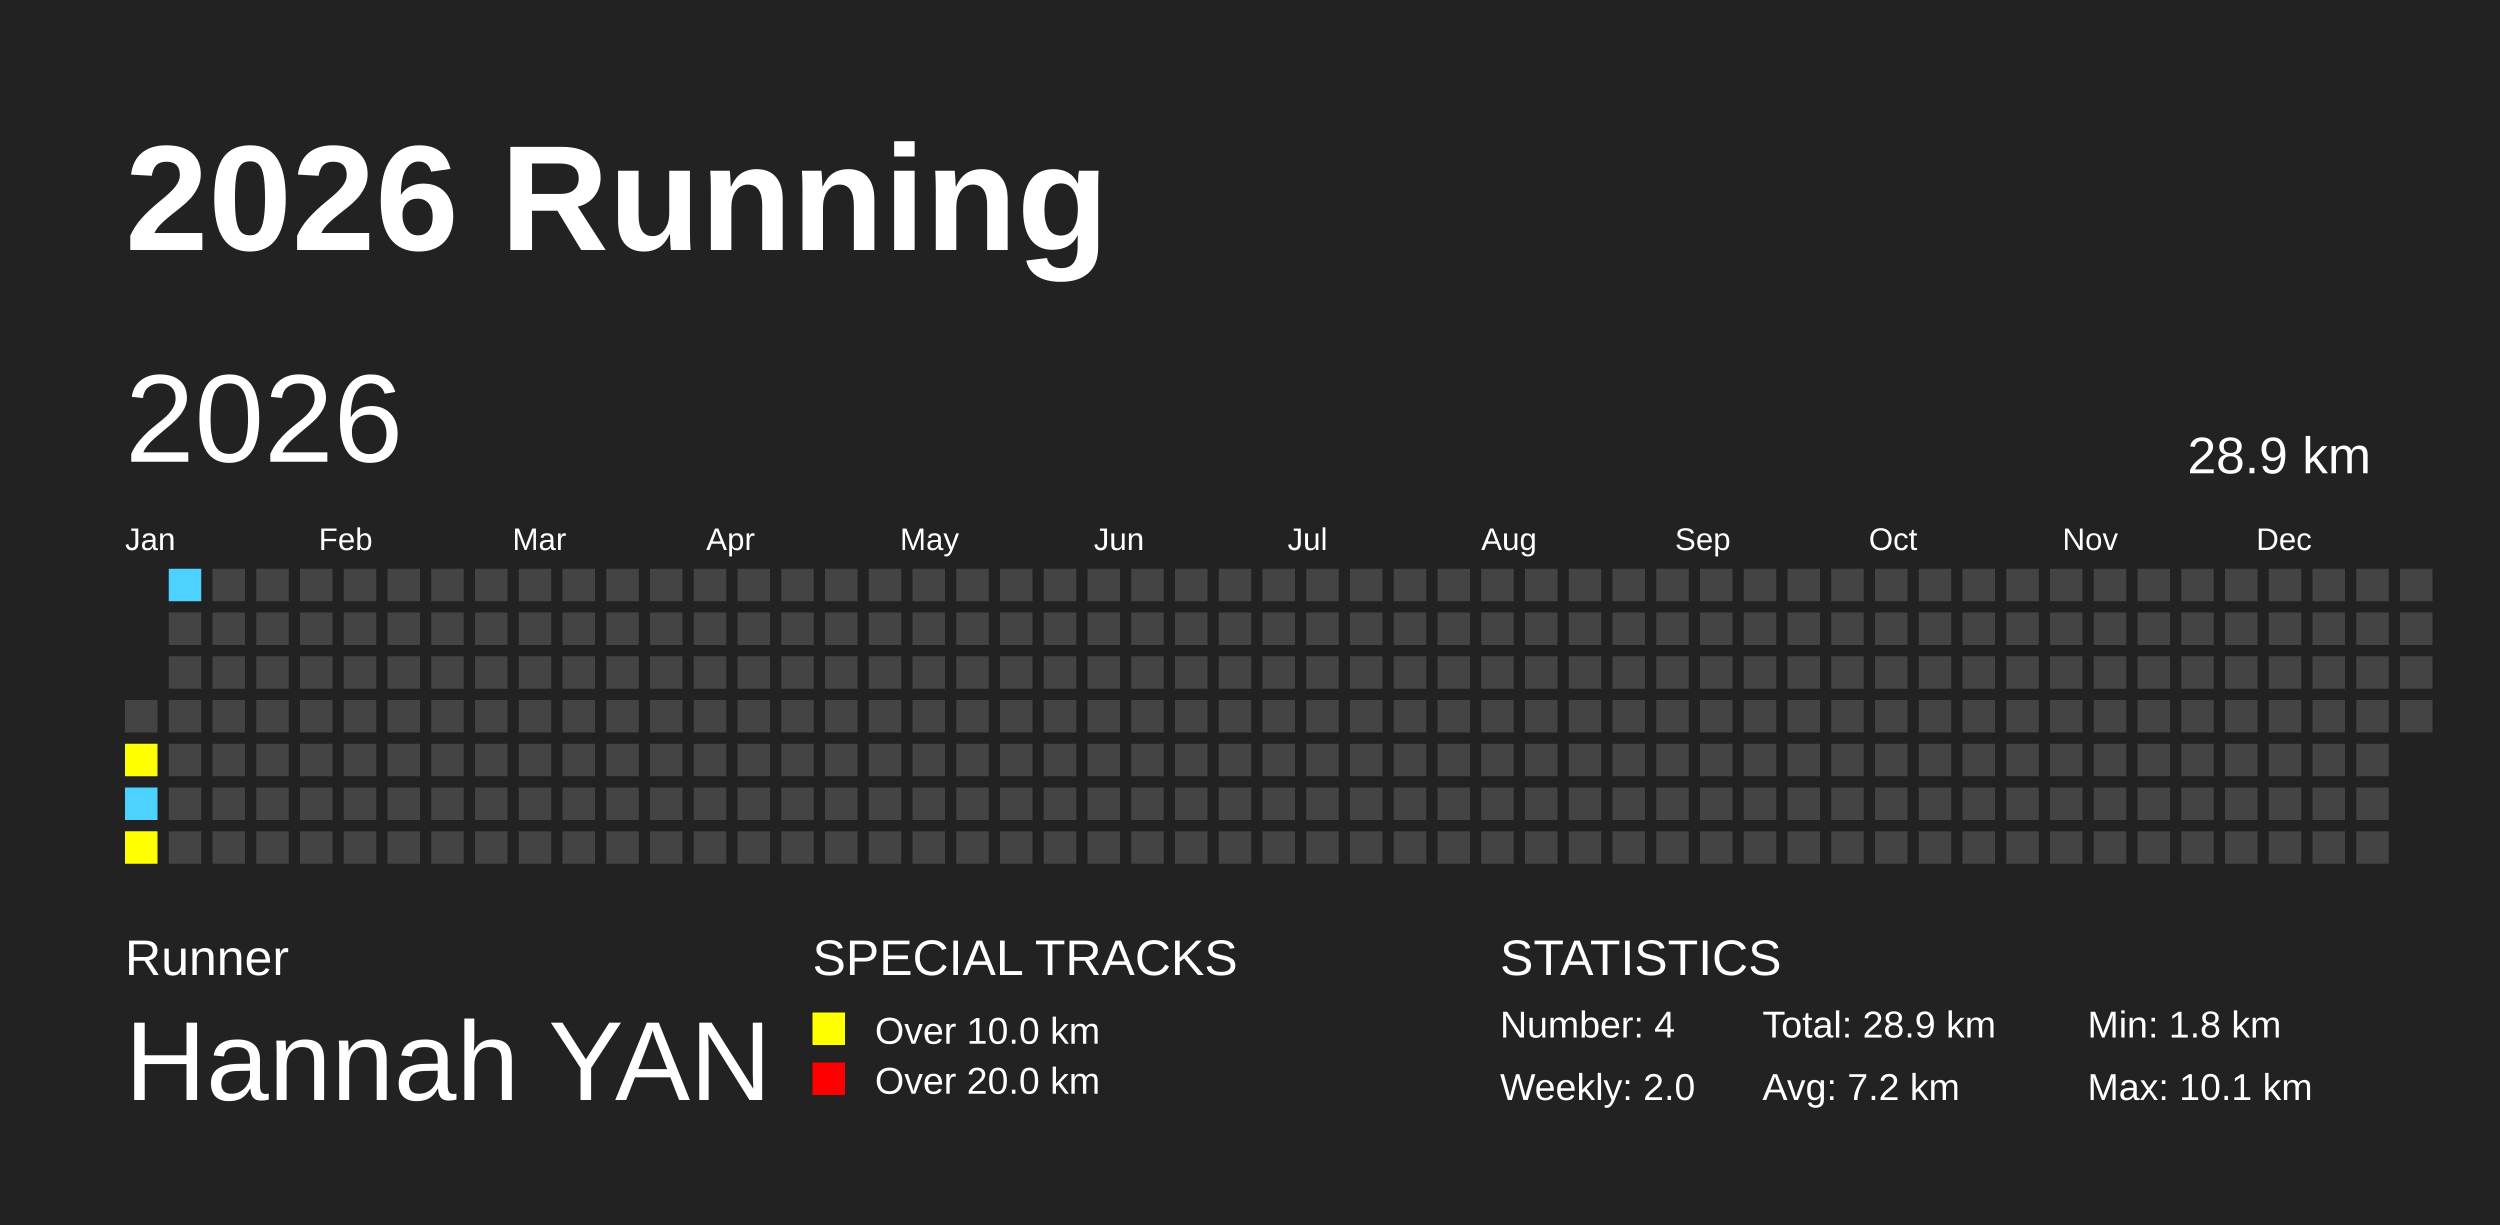
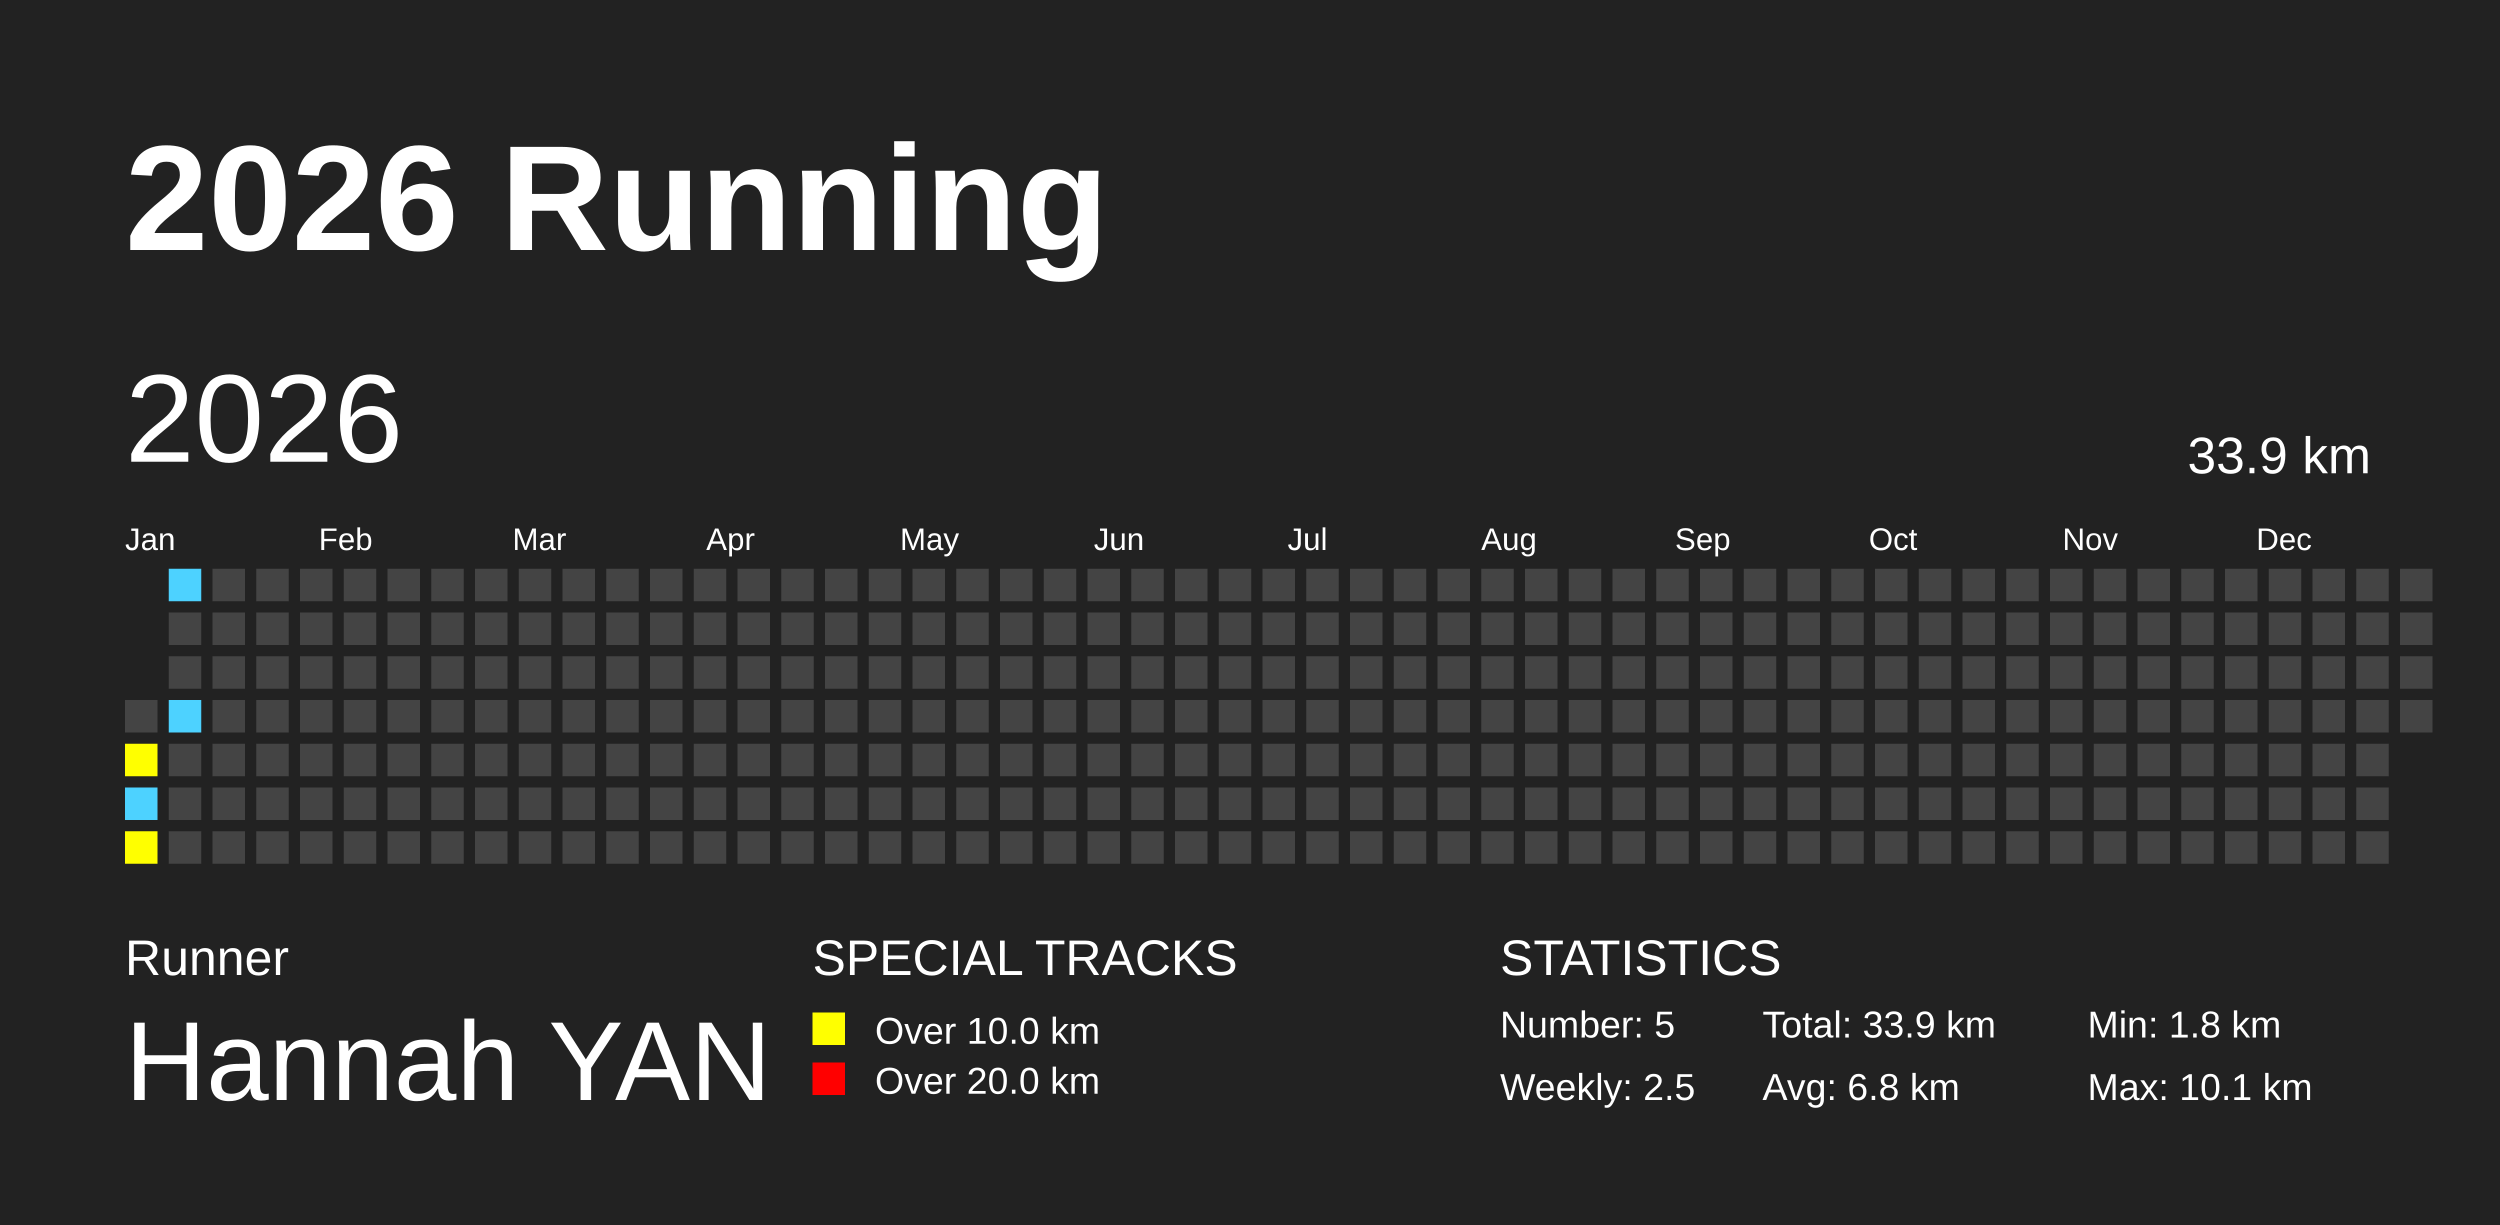
<svg xmlns="http://www.w3.org/2000/svg" baseProfile="full" height="98mm" version="1.1" viewBox="0,0,200,98" width="200mm">
  <defs />
  <rect fill="#222222" height="98" width="200" x="0" y="0" />
  <text fill="#FFFFFF" style="font-size:12px; font-family:Arial; font-weight:bold;" x="10" y="20">2026 Running</text>
  <text fill="#FFFFFF" style="font-size:4px; font-family:Arial" x="10" y="78">Runner</text>
  <text fill="#FFFFFF" style="font-size:9px; font-family:Arial" x="10" y="88">Hannah YAN</text>
  <text fill="#FFFFFF" style="font-size:4px; font-family:Arial" x="65" y="78">SPECIAL TRACKS</text>
  <rect fill="yellow" height="2.6" width="2.6" x="65" y="81" />
  <text fill="#FFFFFF" style="font-size:3px; font-family:Arial" x="70" y="83.5">Over 10.0 km</text>
  <rect fill="red" height="2.6" width="2.6" x="65" y="85" />
  <text fill="#FFFFFF" style="font-size:3px; font-family:Arial" x="70" y="87.5">Over 20.0 km</text>
  <text fill="#FFFFFF" style="font-size:4px; font-family:Arial" x="120" y="78">STATISTICS</text>
-   <text fill="#FFFFFF" style="font-size:3px; font-family:Arial" x="120" y="83">Number: 4</text>
-   <text fill="#FFFFFF" style="font-size:3px; font-family:Arial" x="120" y="88">Weekly: 2.0</text>
-   <text fill="#FFFFFF" style="font-size:3px; font-family:Arial" x="141" y="83">Total: 28.9 km</text>
-   <text fill="#FFFFFF" style="font-size:3px; font-family:Arial" x="141" y="88">Avg: 7.2 km</text>
+   <text fill="#FFFFFF" style="font-size:3px; font-family:Arial" x="120" y="83">Number: 5</text>
+   <text fill="#FFFFFF" style="font-size:3px; font-family:Arial" x="120" y="88">Weekly: 2.5</text>
+   <text fill="#FFFFFF" style="font-size:3px; font-family:Arial" x="141" y="83">Total: 33.9 km</text>
+   <text fill="#FFFFFF" style="font-size:3px; font-family:Arial" x="141" y="88">Avg: 6.8 km</text>
  <text fill="#FFFFFF" style="font-size:3px; font-family:Arial" x="167" y="83">Min: 1.8 km</text>
  <text fill="#FFFFFF" style="font-size:3px; font-family:Arial" x="167" y="88">Max: 10.1 km</text>
  <text dominant-baseline="hanging" fill="#FFFFFF" style="font-size:10.0px; font-family:Arial;" x="10" y="30">2026</text>
-   <text dominant-baseline="hanging" fill="#FFFFFF" style="font-size:4.125px; font-family:Arial;" x="175" y="35">28.9 km</text>
+   <text dominant-baseline="hanging" fill="#FFFFFF" style="font-size:4.125px; font-family:Arial;" x="175" y="35">33.9 km</text>
  <text fill="#FFFFFF" style="font-size:2.5px; font-family:Arial" x="10.0" y="44">Jan</text>
  <text fill="#FFFFFF" style="font-size:2.5px; font-family:Arial" x="25.5" y="44">Feb</text>
  <text fill="#FFFFFF" style="font-size:2.5px; font-family:Arial" x="41.0" y="44">Mar</text>
  <text fill="#FFFFFF" style="font-size:2.5px; font-family:Arial" x="56.5" y="44">Apr</text>
  <text fill="#FFFFFF" style="font-size:2.5px; font-family:Arial" x="72.0" y="44">May</text>
  <text fill="#FFFFFF" style="font-size:2.5px; font-family:Arial" x="87.5" y="44">Jun</text>
  <text fill="#FFFFFF" style="font-size:2.5px; font-family:Arial" x="103.0" y="44">Jul</text>
  <text fill="#FFFFFF" style="font-size:2.5px; font-family:Arial" x="118.5" y="44">Aug</text>
  <text fill="#FFFFFF" style="font-size:2.5px; font-family:Arial" x="134.0" y="44">Sep</text>
  <text fill="#FFFFFF" style="font-size:2.5px; font-family:Arial" x="149.5" y="44">Oct</text>
  <text fill="#FFFFFF" style="font-size:2.5px; font-family:Arial" x="165.0" y="44">Nov</text>
  <text fill="#FFFFFF" style="font-size:2.5px; font-family:Arial" x="180.5" y="44">Dec</text>
  <rect fill="#444444" height="2.6" width="2.6" x="10.0" y="56.0" />
  <rect fill="yellow" height="2.6" width="2.6" x="10.0" y="59.5" />
  <rect fill="#4DD2FF" height="2.6" width="2.6" x="10.0" y="63.0" />
  <rect fill="yellow" height="2.6" width="2.6" x="10.0" y="66.5" />
  <rect fill="#4DD2FF" height="2.6" width="2.6" x="13.5" y="45.5" />
  <rect fill="#444444" height="2.6" width="2.6" x="13.5" y="49.0" />
  <rect fill="#444444" height="2.6" width="2.6" x="13.5" y="52.5" />
-   <rect fill="#444444" height="2.6" width="2.6" x="13.5" y="56.0" />
+   <rect fill="#4DD2FF" height="2.6" width="2.6" x="13.5" y="56.0" />
  <rect fill="#444444" height="2.6" width="2.6" x="13.5" y="59.5" />
  <rect fill="#444444" height="2.6" width="2.6" x="13.5" y="63.0" />
  <rect fill="#444444" height="2.6" width="2.6" x="13.5" y="66.5" />
  <rect fill="#444444" height="2.6" width="2.6" x="17.0" y="45.5" />
  <rect fill="#444444" height="2.6" width="2.6" x="17.0" y="49.0" />
  <rect fill="#444444" height="2.6" width="2.6" x="17.0" y="52.5" />
  <rect fill="#444444" height="2.6" width="2.6" x="17.0" y="56.0" />
  <rect fill="#444444" height="2.6" width="2.6" x="17.0" y="59.5" />
  <rect fill="#444444" height="2.6" width="2.6" x="17.0" y="63.0" />
  <rect fill="#444444" height="2.6" width="2.6" x="17.0" y="66.5" />
  <rect fill="#444444" height="2.6" width="2.6" x="20.5" y="45.5" />
  <rect fill="#444444" height="2.6" width="2.6" x="20.5" y="49.0" />
  <rect fill="#444444" height="2.6" width="2.6" x="20.5" y="52.5" />
  <rect fill="#444444" height="2.6" width="2.6" x="20.5" y="56.0" />
  <rect fill="#444444" height="2.6" width="2.6" x="20.5" y="59.5" />
  <rect fill="#444444" height="2.6" width="2.6" x="20.5" y="63.0" />
  <rect fill="#444444" height="2.6" width="2.6" x="20.5" y="66.5" />
  <rect fill="#444444" height="2.6" width="2.6" x="24.0" y="45.5" />
  <rect fill="#444444" height="2.6" width="2.6" x="24.0" y="49.0" />
  <rect fill="#444444" height="2.6" width="2.6" x="24.0" y="52.5" />
  <rect fill="#444444" height="2.6" width="2.6" x="24.0" y="56.0" />
  <rect fill="#444444" height="2.6" width="2.6" x="24.0" y="59.5" />
  <rect fill="#444444" height="2.6" width="2.6" x="24.0" y="63.0" />
  <rect fill="#444444" height="2.6" width="2.6" x="24.0" y="66.5" />
  <rect fill="#444444" height="2.6" width="2.6" x="27.5" y="45.5" />
  <rect fill="#444444" height="2.6" width="2.6" x="27.5" y="49.0" />
  <rect fill="#444444" height="2.6" width="2.6" x="27.5" y="52.5" />
  <rect fill="#444444" height="2.6" width="2.6" x="27.5" y="56.0" />
  <rect fill="#444444" height="2.6" width="2.6" x="27.5" y="59.5" />
  <rect fill="#444444" height="2.6" width="2.6" x="27.5" y="63.0" />
  <rect fill="#444444" height="2.6" width="2.6" x="27.5" y="66.5" />
  <rect fill="#444444" height="2.6" width="2.6" x="31.0" y="45.5" />
  <rect fill="#444444" height="2.6" width="2.6" x="31.0" y="49.0" />
  <rect fill="#444444" height="2.6" width="2.6" x="31.0" y="52.5" />
  <rect fill="#444444" height="2.6" width="2.6" x="31.0" y="56.0" />
  <rect fill="#444444" height="2.6" width="2.6" x="31.0" y="59.5" />
  <rect fill="#444444" height="2.6" width="2.6" x="31.0" y="63.0" />
  <rect fill="#444444" height="2.6" width="2.6" x="31.0" y="66.5" />
  <rect fill="#444444" height="2.6" width="2.6" x="34.5" y="45.5" />
  <rect fill="#444444" height="2.6" width="2.6" x="34.5" y="49.0" />
  <rect fill="#444444" height="2.6" width="2.6" x="34.5" y="52.5" />
  <rect fill="#444444" height="2.6" width="2.6" x="34.5" y="56.0" />
  <rect fill="#444444" height="2.6" width="2.6" x="34.5" y="59.5" />
  <rect fill="#444444" height="2.6" width="2.6" x="34.5" y="63.0" />
  <rect fill="#444444" height="2.6" width="2.6" x="34.5" y="66.5" />
  <rect fill="#444444" height="2.6" width="2.6" x="38.0" y="45.5" />
  <rect fill="#444444" height="2.6" width="2.6" x="38.0" y="49.0" />
  <rect fill="#444444" height="2.6" width="2.6" x="38.0" y="52.5" />
  <rect fill="#444444" height="2.6" width="2.6" x="38.0" y="56.0" />
  <rect fill="#444444" height="2.6" width="2.6" x="38.0" y="59.5" />
  <rect fill="#444444" height="2.6" width="2.6" x="38.0" y="63.0" />
  <rect fill="#444444" height="2.6" width="2.6" x="38.0" y="66.5" />
  <rect fill="#444444" height="2.6" width="2.6" x="41.5" y="45.5" />
  <rect fill="#444444" height="2.6" width="2.6" x="41.5" y="49.0" />
  <rect fill="#444444" height="2.6" width="2.6" x="41.5" y="52.5" />
  <rect fill="#444444" height="2.6" width="2.6" x="41.5" y="56.0" />
  <rect fill="#444444" height="2.6" width="2.6" x="41.5" y="59.5" />
  <rect fill="#444444" height="2.6" width="2.6" x="41.5" y="63.0" />
  <rect fill="#444444" height="2.6" width="2.6" x="41.5" y="66.5" />
  <rect fill="#444444" height="2.6" width="2.6" x="45.0" y="45.5" />
  <rect fill="#444444" height="2.6" width="2.6" x="45.0" y="49.0" />
  <rect fill="#444444" height="2.6" width="2.6" x="45.0" y="52.5" />
  <rect fill="#444444" height="2.6" width="2.6" x="45.0" y="56.0" />
  <rect fill="#444444" height="2.6" width="2.6" x="45.0" y="59.5" />
  <rect fill="#444444" height="2.6" width="2.6" x="45.0" y="63.0" />
  <rect fill="#444444" height="2.6" width="2.6" x="45.0" y="66.5" />
  <rect fill="#444444" height="2.6" width="2.6" x="48.5" y="45.5" />
  <rect fill="#444444" height="2.6" width="2.6" x="48.5" y="49.0" />
  <rect fill="#444444" height="2.6" width="2.6" x="48.5" y="52.5" />
  <rect fill="#444444" height="2.6" width="2.6" x="48.5" y="56.0" />
  <rect fill="#444444" height="2.6" width="2.6" x="48.5" y="59.5" />
  <rect fill="#444444" height="2.6" width="2.6" x="48.5" y="63.0" />
  <rect fill="#444444" height="2.6" width="2.6" x="48.5" y="66.5" />
  <rect fill="#444444" height="2.6" width="2.6" x="52.0" y="45.5" />
  <rect fill="#444444" height="2.6" width="2.6" x="52.0" y="49.0" />
  <rect fill="#444444" height="2.6" width="2.6" x="52.0" y="52.5" />
  <rect fill="#444444" height="2.6" width="2.6" x="52.0" y="56.0" />
  <rect fill="#444444" height="2.6" width="2.6" x="52.0" y="59.5" />
  <rect fill="#444444" height="2.6" width="2.6" x="52.0" y="63.0" />
  <rect fill="#444444" height="2.6" width="2.6" x="52.0" y="66.5" />
  <rect fill="#444444" height="2.6" width="2.6" x="55.5" y="45.5" />
  <rect fill="#444444" height="2.6" width="2.6" x="55.5" y="49.0" />
  <rect fill="#444444" height="2.6" width="2.6" x="55.5" y="52.5" />
  <rect fill="#444444" height="2.6" width="2.6" x="55.5" y="56.0" />
  <rect fill="#444444" height="2.6" width="2.6" x="55.5" y="59.5" />
  <rect fill="#444444" height="2.6" width="2.6" x="55.5" y="63.0" />
  <rect fill="#444444" height="2.6" width="2.6" x="55.5" y="66.5" />
  <rect fill="#444444" height="2.6" width="2.6" x="59.0" y="45.5" />
  <rect fill="#444444" height="2.6" width="2.6" x="59.0" y="49.0" />
  <rect fill="#444444" height="2.6" width="2.6" x="59.0" y="52.5" />
  <rect fill="#444444" height="2.6" width="2.6" x="59.0" y="56.0" />
  <rect fill="#444444" height="2.6" width="2.6" x="59.0" y="59.5" />
  <rect fill="#444444" height="2.6" width="2.6" x="59.0" y="63.0" />
  <rect fill="#444444" height="2.6" width="2.6" x="59.0" y="66.5" />
  <rect fill="#444444" height="2.6" width="2.6" x="62.5" y="45.5" />
  <rect fill="#444444" height="2.6" width="2.6" x="62.5" y="49.0" />
  <rect fill="#444444" height="2.6" width="2.6" x="62.5" y="52.5" />
  <rect fill="#444444" height="2.6" width="2.6" x="62.5" y="56.0" />
  <rect fill="#444444" height="2.6" width="2.6" x="62.5" y="59.5" />
  <rect fill="#444444" height="2.6" width="2.6" x="62.5" y="63.0" />
  <rect fill="#444444" height="2.6" width="2.6" x="62.5" y="66.5" />
  <rect fill="#444444" height="2.6" width="2.6" x="66.0" y="45.5" />
  <rect fill="#444444" height="2.6" width="2.6" x="66.0" y="49.0" />
  <rect fill="#444444" height="2.6" width="2.6" x="66.0" y="52.5" />
  <rect fill="#444444" height="2.6" width="2.6" x="66.0" y="56.0" />
  <rect fill="#444444" height="2.6" width="2.6" x="66.0" y="59.5" />
  <rect fill="#444444" height="2.6" width="2.6" x="66.0" y="63.0" />
  <rect fill="#444444" height="2.6" width="2.6" x="66.0" y="66.5" />
  <rect fill="#444444" height="2.6" width="2.6" x="69.5" y="45.5" />
  <rect fill="#444444" height="2.6" width="2.6" x="69.5" y="49.0" />
  <rect fill="#444444" height="2.6" width="2.6" x="69.5" y="52.5" />
  <rect fill="#444444" height="2.6" width="2.6" x="69.5" y="56.0" />
  <rect fill="#444444" height="2.6" width="2.6" x="69.5" y="59.5" />
  <rect fill="#444444" height="2.6" width="2.6" x="69.5" y="63.0" />
  <rect fill="#444444" height="2.6" width="2.6" x="69.5" y="66.5" />
  <rect fill="#444444" height="2.6" width="2.6" x="73.0" y="45.5" />
  <rect fill="#444444" height="2.6" width="2.6" x="73.0" y="49.0" />
  <rect fill="#444444" height="2.6" width="2.6" x="73.0" y="52.5" />
  <rect fill="#444444" height="2.6" width="2.6" x="73.0" y="56.0" />
  <rect fill="#444444" height="2.6" width="2.6" x="73.0" y="59.5" />
  <rect fill="#444444" height="2.6" width="2.6" x="73.0" y="63.0" />
  <rect fill="#444444" height="2.6" width="2.6" x="73.0" y="66.5" />
  <rect fill="#444444" height="2.6" width="2.6" x="76.5" y="45.5" />
  <rect fill="#444444" height="2.6" width="2.6" x="76.5" y="49.0" />
  <rect fill="#444444" height="2.6" width="2.6" x="76.5" y="52.5" />
  <rect fill="#444444" height="2.6" width="2.6" x="76.5" y="56.0" />
  <rect fill="#444444" height="2.6" width="2.6" x="76.5" y="59.5" />
  <rect fill="#444444" height="2.6" width="2.6" x="76.5" y="63.0" />
  <rect fill="#444444" height="2.6" width="2.6" x="76.5" y="66.5" />
  <rect fill="#444444" height="2.6" width="2.6" x="80.0" y="45.5" />
  <rect fill="#444444" height="2.6" width="2.6" x="80.0" y="49.0" />
  <rect fill="#444444" height="2.6" width="2.6" x="80.0" y="52.5" />
  <rect fill="#444444" height="2.6" width="2.6" x="80.0" y="56.0" />
  <rect fill="#444444" height="2.6" width="2.6" x="80.0" y="59.5" />
  <rect fill="#444444" height="2.6" width="2.6" x="80.0" y="63.0" />
  <rect fill="#444444" height="2.6" width="2.6" x="80.0" y="66.5" />
  <rect fill="#444444" height="2.6" width="2.6" x="83.5" y="45.5" />
  <rect fill="#444444" height="2.6" width="2.6" x="83.5" y="49.0" />
  <rect fill="#444444" height="2.6" width="2.6" x="83.5" y="52.5" />
  <rect fill="#444444" height="2.6" width="2.6" x="83.5" y="56.0" />
  <rect fill="#444444" height="2.6" width="2.6" x="83.5" y="59.5" />
  <rect fill="#444444" height="2.6" width="2.6" x="83.5" y="63.0" />
  <rect fill="#444444" height="2.6" width="2.6" x="83.5" y="66.5" />
  <rect fill="#444444" height="2.6" width="2.6" x="87.0" y="45.5" />
  <rect fill="#444444" height="2.6" width="2.6" x="87.0" y="49.0" />
  <rect fill="#444444" height="2.6" width="2.6" x="87.0" y="52.5" />
  <rect fill="#444444" height="2.6" width="2.6" x="87.0" y="56.0" />
  <rect fill="#444444" height="2.6" width="2.6" x="87.0" y="59.5" />
  <rect fill="#444444" height="2.6" width="2.6" x="87.0" y="63.0" />
  <rect fill="#444444" height="2.6" width="2.6" x="87.0" y="66.5" />
  <rect fill="#444444" height="2.6" width="2.6" x="90.5" y="45.5" />
  <rect fill="#444444" height="2.6" width="2.6" x="90.5" y="49.0" />
  <rect fill="#444444" height="2.6" width="2.6" x="90.5" y="52.5" />
  <rect fill="#444444" height="2.6" width="2.6" x="90.5" y="56.0" />
  <rect fill="#444444" height="2.6" width="2.6" x="90.5" y="59.5" />
  <rect fill="#444444" height="2.6" width="2.6" x="90.5" y="63.0" />
  <rect fill="#444444" height="2.6" width="2.6" x="90.5" y="66.5" />
  <rect fill="#444444" height="2.6" width="2.6" x="94.0" y="45.5" />
  <rect fill="#444444" height="2.6" width="2.6" x="94.0" y="49.0" />
  <rect fill="#444444" height="2.6" width="2.6" x="94.0" y="52.5" />
  <rect fill="#444444" height="2.6" width="2.6" x="94.0" y="56.0" />
  <rect fill="#444444" height="2.6" width="2.6" x="94.0" y="59.5" />
  <rect fill="#444444" height="2.6" width="2.6" x="94.0" y="63.0" />
  <rect fill="#444444" height="2.6" width="2.6" x="94.0" y="66.5" />
  <rect fill="#444444" height="2.6" width="2.6" x="97.5" y="45.5" />
  <rect fill="#444444" height="2.6" width="2.6" x="97.5" y="49.0" />
  <rect fill="#444444" height="2.6" width="2.6" x="97.5" y="52.5" />
  <rect fill="#444444" height="2.6" width="2.6" x="97.5" y="56.0" />
  <rect fill="#444444" height="2.6" width="2.6" x="97.5" y="59.5" />
  <rect fill="#444444" height="2.6" width="2.6" x="97.5" y="63.0" />
  <rect fill="#444444" height="2.6" width="2.6" x="97.5" y="66.5" />
  <rect fill="#444444" height="2.6" width="2.6" x="101.0" y="45.5" />
  <rect fill="#444444" height="2.6" width="2.6" x="101.0" y="49.0" />
  <rect fill="#444444" height="2.6" width="2.6" x="101.0" y="52.5" />
  <rect fill="#444444" height="2.6" width="2.6" x="101.0" y="56.0" />
  <rect fill="#444444" height="2.6" width="2.6" x="101.0" y="59.5" />
  <rect fill="#444444" height="2.6" width="2.6" x="101.0" y="63.0" />
  <rect fill="#444444" height="2.6" width="2.6" x="101.0" y="66.5" />
  <rect fill="#444444" height="2.6" width="2.6" x="104.5" y="45.5" />
  <rect fill="#444444" height="2.6" width="2.6" x="104.5" y="49.0" />
  <rect fill="#444444" height="2.6" width="2.6" x="104.5" y="52.5" />
  <rect fill="#444444" height="2.6" width="2.6" x="104.5" y="56.0" />
  <rect fill="#444444" height="2.6" width="2.6" x="104.5" y="59.5" />
  <rect fill="#444444" height="2.6" width="2.6" x="104.5" y="63.0" />
  <rect fill="#444444" height="2.6" width="2.6" x="104.5" y="66.5" />
  <rect fill="#444444" height="2.6" width="2.6" x="108.0" y="45.5" />
  <rect fill="#444444" height="2.6" width="2.6" x="108.0" y="49.0" />
  <rect fill="#444444" height="2.6" width="2.6" x="108.0" y="52.5" />
  <rect fill="#444444" height="2.6" width="2.6" x="108.0" y="56.0" />
  <rect fill="#444444" height="2.6" width="2.6" x="108.0" y="59.5" />
  <rect fill="#444444" height="2.6" width="2.6" x="108.0" y="63.0" />
  <rect fill="#444444" height="2.6" width="2.6" x="108.0" y="66.5" />
  <rect fill="#444444" height="2.6" width="2.6" x="111.5" y="45.5" />
  <rect fill="#444444" height="2.6" width="2.6" x="111.5" y="49.0" />
  <rect fill="#444444" height="2.6" width="2.6" x="111.5" y="52.5" />
  <rect fill="#444444" height="2.6" width="2.6" x="111.5" y="56.0" />
  <rect fill="#444444" height="2.6" width="2.6" x="111.5" y="59.5" />
  <rect fill="#444444" height="2.6" width="2.6" x="111.5" y="63.0" />
  <rect fill="#444444" height="2.6" width="2.6" x="111.5" y="66.5" />
  <rect fill="#444444" height="2.6" width="2.6" x="115.0" y="45.5" />
  <rect fill="#444444" height="2.6" width="2.6" x="115.0" y="49.0" />
  <rect fill="#444444" height="2.6" width="2.6" x="115.0" y="52.5" />
  <rect fill="#444444" height="2.6" width="2.6" x="115.0" y="56.0" />
  <rect fill="#444444" height="2.6" width="2.6" x="115.0" y="59.5" />
  <rect fill="#444444" height="2.6" width="2.6" x="115.0" y="63.0" />
  <rect fill="#444444" height="2.6" width="2.6" x="115.0" y="66.5" />
  <rect fill="#444444" height="2.6" width="2.6" x="118.5" y="45.5" />
  <rect fill="#444444" height="2.6" width="2.6" x="118.5" y="49.0" />
  <rect fill="#444444" height="2.6" width="2.6" x="118.5" y="52.5" />
  <rect fill="#444444" height="2.6" width="2.6" x="118.5" y="56.0" />
  <rect fill="#444444" height="2.6" width="2.6" x="118.5" y="59.5" />
  <rect fill="#444444" height="2.6" width="2.6" x="118.5" y="63.0" />
  <rect fill="#444444" height="2.6" width="2.6" x="118.5" y="66.5" />
  <rect fill="#444444" height="2.6" width="2.6" x="122.0" y="45.5" />
  <rect fill="#444444" height="2.6" width="2.6" x="122.0" y="49.0" />
  <rect fill="#444444" height="2.6" width="2.6" x="122.0" y="52.5" />
  <rect fill="#444444" height="2.6" width="2.6" x="122.0" y="56.0" />
  <rect fill="#444444" height="2.6" width="2.6" x="122.0" y="59.5" />
  <rect fill="#444444" height="2.6" width="2.6" x="122.0" y="63.0" />
  <rect fill="#444444" height="2.6" width="2.6" x="122.0" y="66.5" />
  <rect fill="#444444" height="2.6" width="2.6" x="125.5" y="45.5" />
  <rect fill="#444444" height="2.6" width="2.6" x="125.5" y="49.0" />
  <rect fill="#444444" height="2.6" width="2.6" x="125.5" y="52.5" />
  <rect fill="#444444" height="2.6" width="2.6" x="125.5" y="56.0" />
  <rect fill="#444444" height="2.6" width="2.6" x="125.5" y="59.5" />
  <rect fill="#444444" height="2.6" width="2.6" x="125.5" y="63.0" />
  <rect fill="#444444" height="2.6" width="2.6" x="125.5" y="66.5" />
  <rect fill="#444444" height="2.6" width="2.6" x="129.0" y="45.5" />
  <rect fill="#444444" height="2.6" width="2.6" x="129.0" y="49.0" />
  <rect fill="#444444" height="2.6" width="2.6" x="129.0" y="52.5" />
  <rect fill="#444444" height="2.6" width="2.6" x="129.0" y="56.0" />
  <rect fill="#444444" height="2.6" width="2.6" x="129.0" y="59.5" />
  <rect fill="#444444" height="2.6" width="2.6" x="129.0" y="63.0" />
  <rect fill="#444444" height="2.6" width="2.6" x="129.0" y="66.5" />
  <rect fill="#444444" height="2.6" width="2.6" x="132.5" y="45.5" />
  <rect fill="#444444" height="2.6" width="2.6" x="132.5" y="49.0" />
  <rect fill="#444444" height="2.6" width="2.6" x="132.5" y="52.5" />
  <rect fill="#444444" height="2.6" width="2.6" x="132.5" y="56.0" />
  <rect fill="#444444" height="2.6" width="2.6" x="132.5" y="59.5" />
  <rect fill="#444444" height="2.6" width="2.6" x="132.5" y="63.0" />
  <rect fill="#444444" height="2.6" width="2.6" x="132.5" y="66.5" />
  <rect fill="#444444" height="2.6" width="2.6" x="136.0" y="45.5" />
  <rect fill="#444444" height="2.6" width="2.6" x="136.0" y="49.0" />
  <rect fill="#444444" height="2.6" width="2.6" x="136.0" y="52.5" />
  <rect fill="#444444" height="2.6" width="2.6" x="136.0" y="56.0" />
  <rect fill="#444444" height="2.6" width="2.6" x="136.0" y="59.5" />
  <rect fill="#444444" height="2.6" width="2.6" x="136.0" y="63.0" />
  <rect fill="#444444" height="2.6" width="2.6" x="136.0" y="66.5" />
  <rect fill="#444444" height="2.6" width="2.6" x="139.5" y="45.5" />
  <rect fill="#444444" height="2.6" width="2.6" x="139.5" y="49.0" />
  <rect fill="#444444" height="2.6" width="2.6" x="139.5" y="52.5" />
  <rect fill="#444444" height="2.6" width="2.6" x="139.5" y="56.0" />
  <rect fill="#444444" height="2.6" width="2.6" x="139.5" y="59.5" />
  <rect fill="#444444" height="2.6" width="2.6" x="139.5" y="63.0" />
  <rect fill="#444444" height="2.6" width="2.6" x="139.5" y="66.5" />
  <rect fill="#444444" height="2.6" width="2.6" x="143.0" y="45.5" />
  <rect fill="#444444" height="2.6" width="2.6" x="143.0" y="49.0" />
  <rect fill="#444444" height="2.6" width="2.6" x="143.0" y="52.5" />
  <rect fill="#444444" height="2.6" width="2.6" x="143.0" y="56.0" />
  <rect fill="#444444" height="2.6" width="2.6" x="143.0" y="59.5" />
  <rect fill="#444444" height="2.6" width="2.6" x="143.0" y="63.0" />
  <rect fill="#444444" height="2.6" width="2.6" x="143.0" y="66.5" />
  <rect fill="#444444" height="2.6" width="2.6" x="146.5" y="45.5" />
  <rect fill="#444444" height="2.6" width="2.6" x="146.5" y="49.0" />
  <rect fill="#444444" height="2.6" width="2.6" x="146.5" y="52.5" />
  <rect fill="#444444" height="2.6" width="2.6" x="146.5" y="56.0" />
  <rect fill="#444444" height="2.6" width="2.6" x="146.5" y="59.5" />
  <rect fill="#444444" height="2.6" width="2.6" x="146.5" y="63.0" />
  <rect fill="#444444" height="2.6" width="2.6" x="146.5" y="66.5" />
  <rect fill="#444444" height="2.6" width="2.6" x="150.0" y="45.5" />
  <rect fill="#444444" height="2.6" width="2.6" x="150.0" y="49.0" />
  <rect fill="#444444" height="2.6" width="2.6" x="150.0" y="52.5" />
  <rect fill="#444444" height="2.6" width="2.6" x="150.0" y="56.0" />
  <rect fill="#444444" height="2.6" width="2.6" x="150.0" y="59.5" />
  <rect fill="#444444" height="2.6" width="2.6" x="150.0" y="63.0" />
  <rect fill="#444444" height="2.6" width="2.6" x="150.0" y="66.5" />
  <rect fill="#444444" height="2.6" width="2.6" x="153.5" y="45.5" />
  <rect fill="#444444" height="2.6" width="2.6" x="153.5" y="49.0" />
  <rect fill="#444444" height="2.6" width="2.6" x="153.5" y="52.5" />
  <rect fill="#444444" height="2.6" width="2.6" x="153.5" y="56.0" />
  <rect fill="#444444" height="2.6" width="2.6" x="153.5" y="59.5" />
  <rect fill="#444444" height="2.6" width="2.6" x="153.5" y="63.0" />
  <rect fill="#444444" height="2.6" width="2.6" x="153.5" y="66.5" />
  <rect fill="#444444" height="2.6" width="2.6" x="157.0" y="45.5" />
  <rect fill="#444444" height="2.6" width="2.6" x="157.0" y="49.0" />
  <rect fill="#444444" height="2.6" width="2.6" x="157.0" y="52.5" />
  <rect fill="#444444" height="2.6" width="2.6" x="157.0" y="56.0" />
  <rect fill="#444444" height="2.6" width="2.6" x="157.0" y="59.5" />
  <rect fill="#444444" height="2.6" width="2.6" x="157.0" y="63.0" />
  <rect fill="#444444" height="2.6" width="2.6" x="157.0" y="66.5" />
  <rect fill="#444444" height="2.6" width="2.6" x="160.5" y="45.5" />
  <rect fill="#444444" height="2.6" width="2.6" x="160.5" y="49.0" />
  <rect fill="#444444" height="2.6" width="2.6" x="160.5" y="52.5" />
  <rect fill="#444444" height="2.6" width="2.6" x="160.5" y="56.0" />
  <rect fill="#444444" height="2.6" width="2.6" x="160.5" y="59.5" />
  <rect fill="#444444" height="2.6" width="2.6" x="160.5" y="63.0" />
  <rect fill="#444444" height="2.6" width="2.6" x="160.5" y="66.5" />
  <rect fill="#444444" height="2.6" width="2.6" x="164.0" y="45.5" />
  <rect fill="#444444" height="2.6" width="2.6" x="164.0" y="49.0" />
  <rect fill="#444444" height="2.6" width="2.6" x="164.0" y="52.5" />
  <rect fill="#444444" height="2.6" width="2.6" x="164.0" y="56.0" />
  <rect fill="#444444" height="2.6" width="2.6" x="164.0" y="59.5" />
  <rect fill="#444444" height="2.6" width="2.6" x="164.0" y="63.0" />
  <rect fill="#444444" height="2.6" width="2.6" x="164.0" y="66.5" />
  <rect fill="#444444" height="2.6" width="2.6" x="167.5" y="45.5" />
  <rect fill="#444444" height="2.6" width="2.6" x="167.5" y="49.0" />
  <rect fill="#444444" height="2.6" width="2.6" x="167.5" y="52.5" />
  <rect fill="#444444" height="2.6" width="2.6" x="167.5" y="56.0" />
  <rect fill="#444444" height="2.6" width="2.6" x="167.5" y="59.5" />
  <rect fill="#444444" height="2.6" width="2.6" x="167.5" y="63.0" />
  <rect fill="#444444" height="2.6" width="2.6" x="167.5" y="66.5" />
  <rect fill="#444444" height="2.6" width="2.6" x="171.0" y="45.5" />
  <rect fill="#444444" height="2.6" width="2.6" x="171.0" y="49.0" />
  <rect fill="#444444" height="2.6" width="2.6" x="171.0" y="52.5" />
  <rect fill="#444444" height="2.6" width="2.6" x="171.0" y="56.0" />
  <rect fill="#444444" height="2.6" width="2.6" x="171.0" y="59.5" />
  <rect fill="#444444" height="2.6" width="2.6" x="171.0" y="63.0" />
  <rect fill="#444444" height="2.6" width="2.6" x="171.0" y="66.5" />
  <rect fill="#444444" height="2.6" width="2.6" x="174.5" y="45.5" />
  <rect fill="#444444" height="2.6" width="2.6" x="174.5" y="49.0" />
  <rect fill="#444444" height="2.6" width="2.6" x="174.5" y="52.5" />
  <rect fill="#444444" height="2.6" width="2.6" x="174.5" y="56.0" />
  <rect fill="#444444" height="2.6" width="2.6" x="174.5" y="59.5" />
  <rect fill="#444444" height="2.6" width="2.6" x="174.5" y="63.0" />
  <rect fill="#444444" height="2.6" width="2.6" x="174.5" y="66.5" />
  <rect fill="#444444" height="2.6" width="2.6" x="178.0" y="45.5" />
  <rect fill="#444444" height="2.6" width="2.6" x="178.0" y="49.0" />
  <rect fill="#444444" height="2.6" width="2.6" x="178.0" y="52.5" />
  <rect fill="#444444" height="2.6" width="2.6" x="178.0" y="56.0" />
  <rect fill="#444444" height="2.6" width="2.6" x="178.0" y="59.5" />
  <rect fill="#444444" height="2.6" width="2.6" x="178.0" y="63.0" />
  <rect fill="#444444" height="2.6" width="2.6" x="178.0" y="66.5" />
  <rect fill="#444444" height="2.6" width="2.6" x="181.5" y="45.5" />
  <rect fill="#444444" height="2.6" width="2.6" x="181.5" y="49.0" />
  <rect fill="#444444" height="2.6" width="2.6" x="181.5" y="52.5" />
  <rect fill="#444444" height="2.6" width="2.6" x="181.5" y="56.0" />
  <rect fill="#444444" height="2.6" width="2.6" x="181.5" y="59.5" />
  <rect fill="#444444" height="2.6" width="2.6" x="181.5" y="63.0" />
  <rect fill="#444444" height="2.6" width="2.6" x="181.5" y="66.5" />
  <rect fill="#444444" height="2.6" width="2.6" x="185.0" y="45.5" />
  <rect fill="#444444" height="2.6" width="2.6" x="185.0" y="49.0" />
  <rect fill="#444444" height="2.6" width="2.6" x="185.0" y="52.5" />
  <rect fill="#444444" height="2.6" width="2.6" x="185.0" y="56.0" />
  <rect fill="#444444" height="2.6" width="2.6" x="185.0" y="59.5" />
  <rect fill="#444444" height="2.6" width="2.6" x="185.0" y="63.0" />
  <rect fill="#444444" height="2.6" width="2.6" x="185.0" y="66.5" />
  <rect fill="#444444" height="2.6" width="2.6" x="188.5" y="45.5" />
  <rect fill="#444444" height="2.6" width="2.6" x="188.5" y="49.0" />
  <rect fill="#444444" height="2.6" width="2.6" x="188.5" y="52.5" />
  <rect fill="#444444" height="2.6" width="2.6" x="188.5" y="56.0" />
  <rect fill="#444444" height="2.6" width="2.6" x="188.5" y="59.5" />
  <rect fill="#444444" height="2.6" width="2.6" x="188.5" y="63.0" />
  <rect fill="#444444" height="2.6" width="2.6" x="188.5" y="66.5" />
  <rect fill="#444444" height="2.6" width="2.6" x="192.0" y="45.5" />
  <rect fill="#444444" height="2.6" width="2.6" x="192.0" y="49.0" />
  <rect fill="#444444" height="2.6" width="2.6" x="192.0" y="52.5" />
  <rect fill="#444444" height="2.6" width="2.6" x="192.0" y="56.0" />
</svg>
